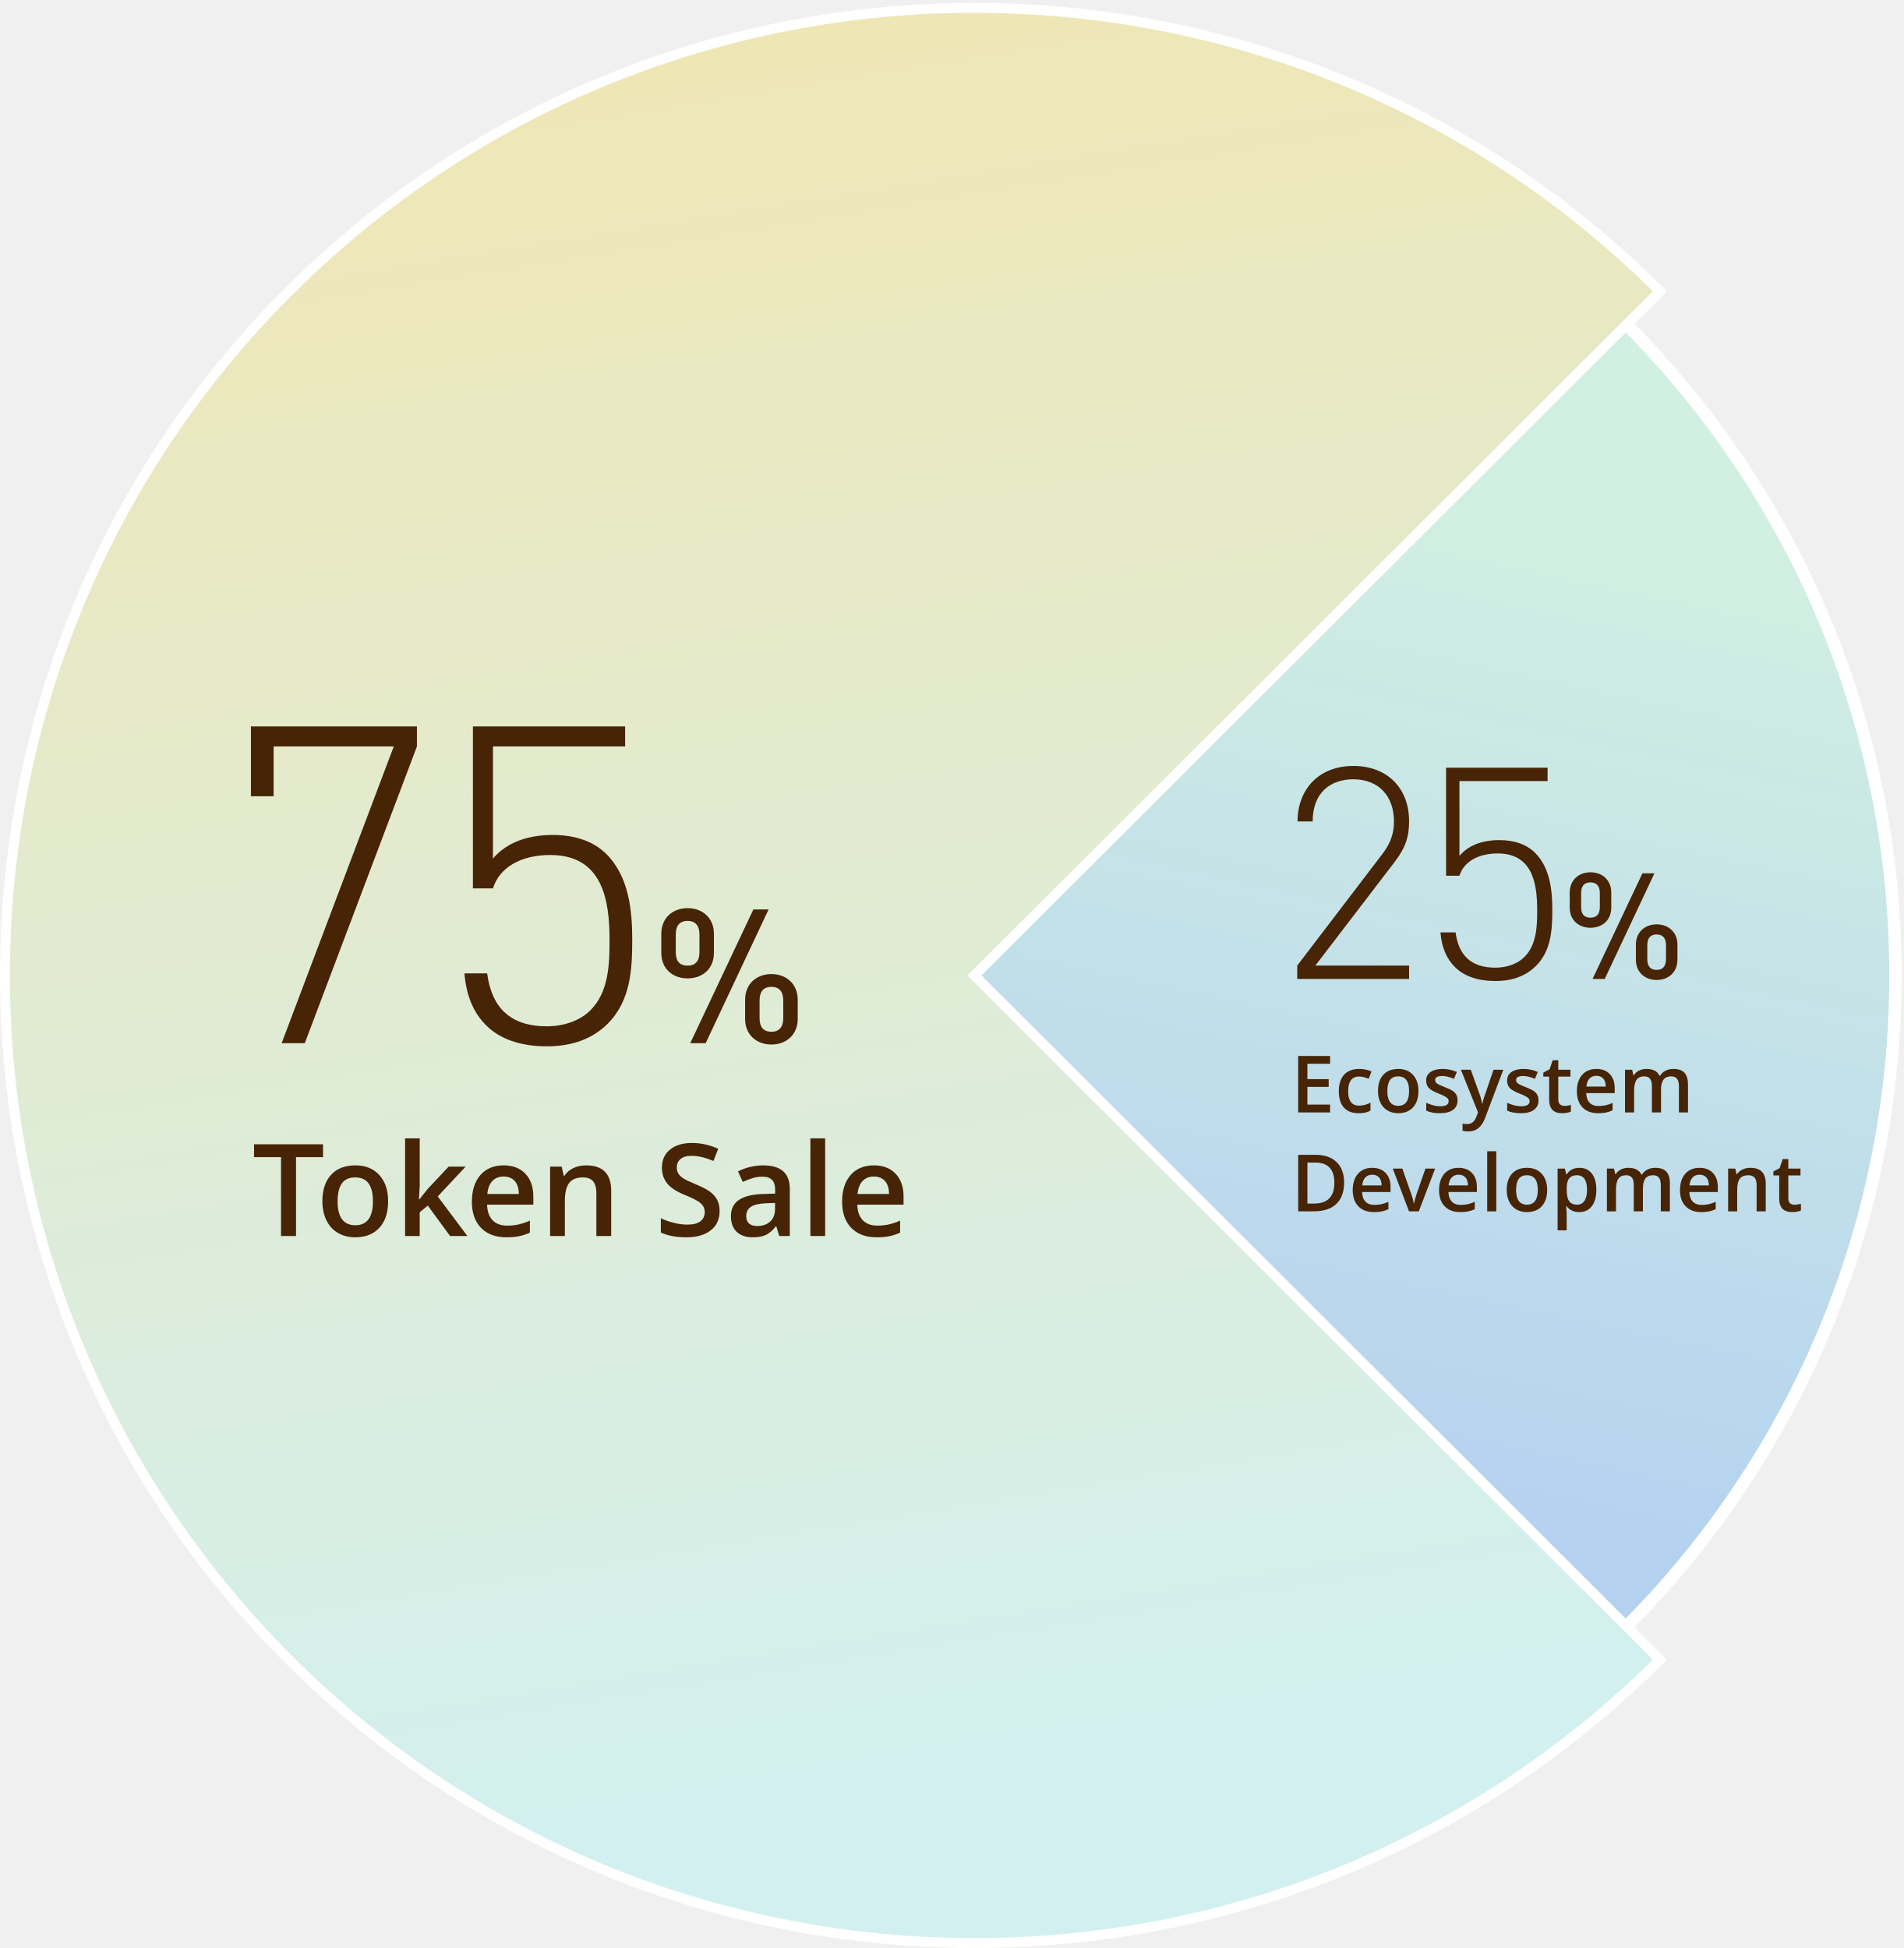
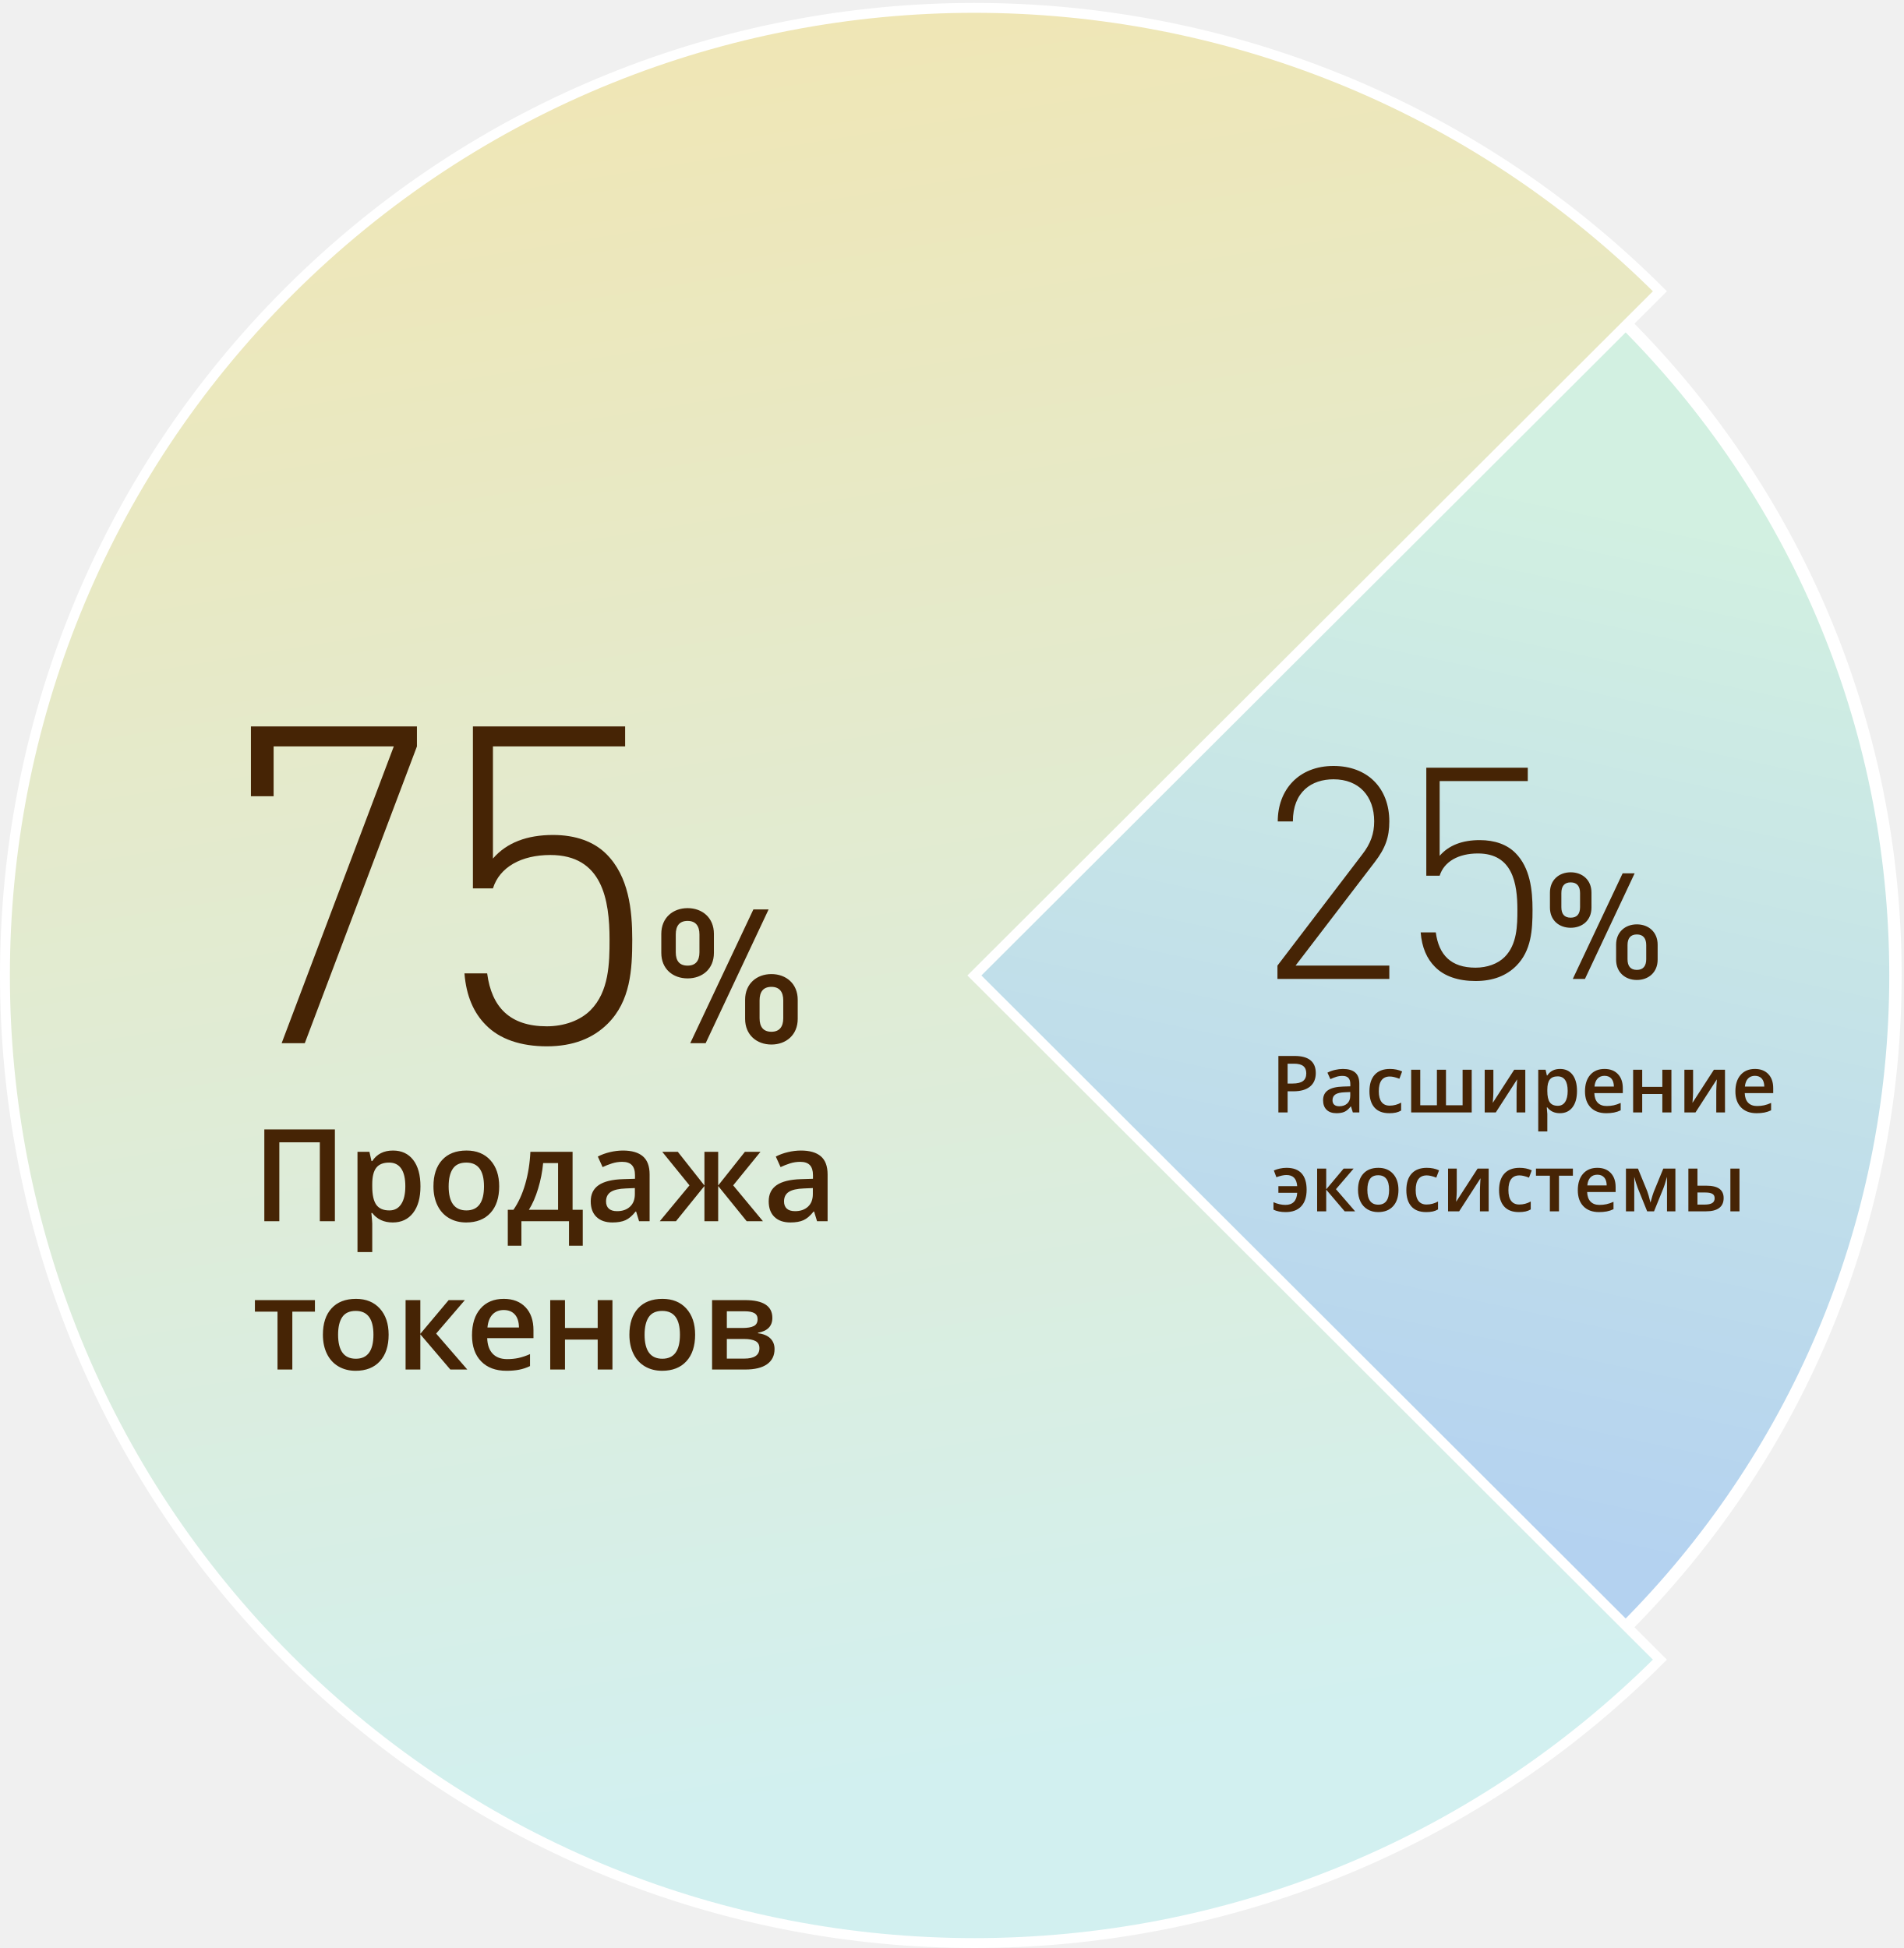
<svg xmlns="http://www.w3.org/2000/svg" width="385" height="394" viewBox="0 0 385 394">
  <defs>
    <linearGradient id="a" x1="86.052%" x2="74.281%" y1="24.321%" y2="79.657%">
      <stop offset="0%" stop-color="#D2F0E1" />
      <stop offset="100%" stop-color="#B4D2F0" />
    </linearGradient>
    <linearGradient id="b" x1="60.467%" x2="48.189%" y1="90.323%" y2="0%">
      <stop offset="0%" stop-color="#D2F0F0" />
      <stop offset="100%" stop-color="#F0E6B4" />
    </linearGradient>
  </defs>
  <g fill="none" fill-rule="evenodd">
    <g stroke="#FFF">
      <path stroke-width="4" d="M382.54 197.298c0 102.633-83.201 185.834-185.835 185.834-102.632 0-185.834-83.2-185.834-185.834S94.073 11.464 196.705 11.464c102.634 0 185.835 83.2 185.835 185.834" />
      <path fill="url(#a)" d="M381.538 196.298c0 102.632-83.2 185.832-185.833 185.832-102.631 0-185.832-83.2-185.832-185.832 0-102.633 83.2-185.832 185.832-185.832 102.633 0 185.833 83.2 185.833 185.832" transform="translate(1 1)" />
      <path fill="url(#b)" stroke-width="2" d="M334.659 57.913c-76.559-76.427-200.683-76.427-277.24 0-76.558 76.427-76.558 200.34 0 276.767 76.557 76.427 200.681 76.427 277.24 0l-138.62-138.383 138.62-138.384z" transform="translate(1 1)" />
    </g>
    <g fill="#462405">
-       <path d="M59.861 250h-3.034v-15.958h-5.459v-2.603H65.32v2.603h-5.459V250zm18.624-7.046c0 2.294-.588 4.084-1.764 5.37-1.177 1.287-2.814 1.93-4.913 1.93-1.312 0-2.472-.296-3.479-.889-1.007-.592-1.781-1.443-2.323-2.552-.542-1.108-.813-2.395-.813-3.859 0-2.277.584-4.054 1.752-5.332 1.168-1.278 2.814-1.917 4.939-1.917 2.031 0 3.64.654 4.824 1.962 1.185 1.307 1.777 3.07 1.777 5.287zm-10.22 0c0 3.242 1.198 4.862 3.593 4.862 2.37 0 3.555-1.62 3.555-4.862 0-3.208-1.193-4.811-3.58-4.811-1.253 0-2.16.414-2.723 1.244-.563.83-.844 2.018-.844 3.567zm16.53-.368l1.688-2.107 4.24-4.52h3.441l-5.65 6.03L94.52 250h-3.504l-4.507-6.157-1.638 1.345V250h-2.958v-19.754h2.958v9.636l-.152 2.704h.076zm17.596 7.668c-2.184 0-3.891-.637-5.123-1.91-1.231-1.275-1.847-3.029-1.847-5.263 0-2.294.571-4.096 1.714-5.408 1.142-1.312 2.712-1.968 4.71-1.968 1.853 0 3.317.563 4.392 1.689 1.075 1.125 1.613 2.674 1.613 4.646v1.612h-9.357c.042 1.363.41 2.41 1.105 3.142.694.733 1.671 1.099 2.932 1.099.83 0 1.602-.079 2.317-.235a12.145 12.145 0 0 0 2.304-.781v2.425a9.16 9.16 0 0 1-2.209.736c-.744.144-1.595.216-2.551.216zm-.546-12.29c-.948 0-1.708.301-2.28.902-.57.601-.911 1.477-1.021 2.628h6.373c-.017-1.16-.296-2.037-.838-2.634s-1.286-.895-2.234-.895zM123.592 250h-2.996v-8.633c0-1.083-.218-1.891-.654-2.425-.436-.533-1.128-.8-2.076-.8-1.26 0-2.183.373-2.767 1.118-.584.745-.876 1.993-.876 3.745V250h-2.984v-14.041h2.336l.42 1.84h.151c.424-.668 1.025-1.184 1.803-1.548.779-.364 1.642-.546 2.59-.546 3.369 0 5.053 1.714 5.053 5.142V250zm21.925-5.04c0 1.65-.597 2.945-1.79 3.885-1.194.94-2.84 1.409-4.939 1.409s-3.817-.326-5.154-.978v-2.869c.846.398 1.745.711 2.698.94.952.228 1.838.342 2.66.342 1.201 0 2.088-.228 2.659-.685.571-.457.857-1.07.857-1.84 0-.695-.263-1.283-.787-1.766-.525-.482-1.608-1.053-3.25-1.713-1.693-.686-2.886-1.469-3.58-2.35-.694-.88-1.041-1.937-1.041-3.173 0-1.549.55-2.767 1.65-3.656 1.1-.889 2.577-1.333 4.43-1.333 1.778 0 3.547.39 5.307 1.168l-.965 2.475c-1.65-.694-3.123-1.04-4.418-1.04-.981 0-1.726.213-2.234.64-.508.428-.762.993-.762 1.695 0 .483.102.895.305 1.238.203.343.538.667 1.003.971.466.305 1.303.707 2.514 1.206 1.362.567 2.361 1.096 2.996 1.587.635.491 1.1 1.046 1.396 1.663.296.618.445 1.346.445 2.184zm12.06 5.04l-.597-1.955h-.101c-.677.855-1.358 1.437-2.044 1.746-.686.308-1.566.463-2.64.463-1.38 0-2.457-.372-3.232-1.117-.774-.745-1.161-1.799-1.161-3.161 0-1.448.537-2.54 1.612-3.276 1.075-.736 2.713-1.138 4.913-1.206l2.425-.076v-.75c0-.896-.21-1.567-.628-2.011-.42-.445-1.069-.667-1.95-.667-.719 0-1.408.106-2.069.318-.66.211-1.294.46-1.904.749l-.965-2.133c.762-.398 1.596-.7 2.501-.908a11.51 11.51 0 0 1 2.565-.31c1.786 0 3.133.388 4.043 1.167.91.779 1.365 2.002 1.365 3.669V250h-2.133zm-4.443-2.031c1.083 0 1.953-.303 2.609-.908.656-.605.984-1.454.984-2.545v-1.22l-1.803.077c-1.405.05-2.427.286-3.066.705-.64.419-.959 1.06-.959 1.923 0 .626.187 1.11.559 1.454.372.342.931.514 1.676.514zM166.857 250h-2.983v-19.754h2.983V250zm10.398.254c-2.184 0-3.891-.637-5.123-1.91-1.231-1.275-1.847-3.029-1.847-5.263 0-2.294.571-4.096 1.714-5.408 1.143-1.312 2.713-1.968 4.71-1.968 1.854 0 3.318.563 4.393 1.689 1.074 1.125 1.612 2.674 1.612 4.646v1.612h-9.357c.043 1.363.41 2.41 1.105 3.142.694.733 1.671 1.099 2.933 1.099.829 0 1.601-.079 2.316-.235a12.145 12.145 0 0 0 2.305-.781v2.425a9.16 9.16 0 0 1-2.21.736c-.744.144-1.595.216-2.551.216zm-.546-12.29c-.948 0-1.708.301-2.279.902s-.912 1.477-1.022 2.628h6.373c-.017-1.16-.296-2.037-.838-2.634-.541-.597-1.286-.895-2.234-.895zM84.31 150.97L61.63 211h-4.68l22.68-60.03h-24.3v10.08h-4.59v-14.13h33.57v4.05zm43.54 39.06c0 6.12-.36 12.42-4.95 17.01-2.97 2.97-7.02 4.59-12.33 4.59-5.22 0-9.54-1.44-12.33-4.32-2.43-2.43-3.96-5.85-4.32-10.44h4.59c.9 6.84 4.59 10.71 12.06 10.71 3.51 0 6.75-1.17 8.82-3.24 3.78-3.78 3.87-9.54 3.87-14.31 0-8.01-1.44-17.1-11.97-17.1-5.85 0-10.26 2.43-11.61 6.75h-4.05v-32.76h30.78v4.05H99.68v22.68c2.79-3.24 6.93-4.77 12.15-4.77 4.59 0 8.28 1.35 10.8 3.87 4.5 4.5 5.22 11.25 5.22 17.28zm33.462 16.03c0 3.268-2.356 5.206-5.32 5.206-2.964 0-5.32-1.938-5.32-5.206v-3.838c0-3.268 2.356-5.206 5.32-5.206 2.964 0 5.32 1.938 5.32 5.206v3.838zm-5.89-22.116L142.692 211h-3.116l12.768-27.056h3.078zm-11.058 8.778c0 3.268-2.356 5.168-5.32 5.168-2.964 0-5.32-1.9-5.32-5.168v-3.838c0-3.268 2.356-5.206 5.32-5.206 2.964 0 5.32 1.938 5.32 5.206v3.838zm14.022 13.224v-3.61c0-1.71-.76-2.736-2.394-2.736-1.634 0-2.394.988-2.394 2.736v3.61c0 1.748.76 2.736 2.394 2.736 1.634 0 2.394-1.026 2.394-2.736zm-16.948-13.338v-3.61c0-1.71-.76-2.736-2.394-2.736-1.634 0-2.394.988-2.394 2.736v3.61c0 1.748.76 2.698 2.394 2.698 1.634 0 2.394-.988 2.394-2.698z" />
+       <path d="M67.72 247h-3.047v-15.958h-8.189V247H53.45v-18.56h14.27V247zm11.692.254c-1.777 0-3.157-.64-4.139-1.917h-.177c.118 1.185.177 1.904.177 2.158v5.751H72.29V232.96h2.412c.068.262.208.889.42 1.879h.151c.931-1.422 2.328-2.133 4.19-2.133 1.752 0 3.117.635 4.094 1.904.978 1.27 1.466 3.051 1.466 5.345 0 2.294-.497 4.084-1.491 5.37-.995 1.287-2.368 1.93-4.12 1.93zm-.724-12.111c-1.184 0-2.05.347-2.596 1.04-.546.695-.819 1.803-.819 3.327v.444c0 1.71.271 2.948.813 3.713.542.766 1.426 1.15 2.653 1.15 1.033 0 1.828-.424 2.387-1.27.559-.846.838-2.053.838-3.618 0-1.575-.277-2.766-.832-3.574-.554-.808-1.369-1.212-2.444-1.212zm22.255 4.811c0 2.294-.588 4.084-1.764 5.37-1.177 1.287-2.814 1.93-4.913 1.93-1.312 0-2.472-.296-3.479-.889-1.007-.592-1.781-1.443-2.323-2.552-.542-1.108-.813-2.395-.813-3.859 0-2.277.584-4.054 1.752-5.332 1.168-1.278 2.814-1.917 4.939-1.917 2.031 0 3.64.654 4.824 1.962 1.185 1.307 1.777 3.07 1.777 5.287zm-10.22 0c0 3.242 1.198 4.862 3.593 4.862 2.37 0 3.555-1.62 3.555-4.862 0-3.208-1.193-4.811-3.58-4.811-1.253 0-2.16.414-2.723 1.244-.563.83-.844 2.018-.844 3.567zm27.118 12.01h-2.78V247h-9.624v4.964h-2.754v-7.275h1.142c.999-1.43 1.792-3.159 2.38-5.186.589-2.027.938-4.208 1.048-6.544h8.531v11.73h2.057v7.275zm-4.99-7.275v-9.445h-3.02a26.008 26.008 0 0 1-1.01 5.154c-.512 1.693-1.136 3.123-1.873 4.291h5.904zM129.23 247l-.597-1.955h-.102c-.677.855-1.358 1.437-2.044 1.746-.685.308-1.565.463-2.64.463-1.38 0-2.457-.372-3.231-1.117-.775-.745-1.162-1.799-1.162-3.161 0-1.448.538-2.54 1.612-3.276 1.075-.736 2.713-1.138 4.914-1.206l2.424-.076v-.75c0-.896-.21-1.567-.628-2.011-.419-.445-1.069-.667-1.949-.667-.72 0-1.409.106-2.07.318-.66.211-1.294.46-1.903.749l-.965-2.133c.761-.398 1.595-.7 2.5-.908a11.51 11.51 0 0 1 2.565-.31c1.786 0 3.134.388 4.044 1.167.91.779 1.364 2.002 1.364 3.669V247h-2.132zm-4.444-2.031c1.083 0 1.953-.303 2.609-.908.656-.605.984-1.454.984-2.545v-1.22l-1.803.077c-1.405.05-2.427.286-3.066.705-.639.419-.958 1.06-.958 1.923 0 .626.186 1.11.558 1.454.373.342.931.514 1.676.514zm17.66-5.193v-6.817h2.78v6.817l5.408-6.817h3.148l-5.522 6.792 6.017 7.249h-3.288l-5.763-7.122V247h-2.78v-7.122L136.692 247h-3.275l6.005-7.249-5.51-6.792h3.149l5.382 6.817zM165.22 247l-.597-1.955h-.102c-.677.855-1.358 1.437-2.043 1.746-.686.308-1.566.463-2.641.463-1.38 0-2.457-.372-3.231-1.117s-1.162-1.799-1.162-3.161c0-1.448.538-2.54 1.613-3.276 1.075-.736 2.712-1.138 4.913-1.206l2.425-.076v-.75c0-.896-.21-1.567-.629-2.011-.419-.445-1.068-.667-1.949-.667-.719 0-1.409.106-2.069.318-.66.211-1.295.46-1.904.749l-.965-2.133c.762-.398 1.595-.7 2.5-.908a11.51 11.51 0 0 1 2.565-.31c1.786 0 3.134.388 4.044 1.167.91.779 1.365 2.002 1.365 3.669V247h-2.133zm-4.444-2.031c1.084 0 1.953-.303 2.61-.908.655-.605.983-1.454.983-2.545v-1.22l-1.803.077c-1.405.05-2.427.286-3.066.705-.639.419-.958 1.06-.958 1.923 0 .626.186 1.11.559 1.454.372.342.93.514 1.675.514zm-97.093 17.99v2.336h-4.57V277h-2.997v-11.705h-4.57v-2.336h12.137zm14.904 6.995c0 2.294-.588 4.084-1.765 5.37-1.176 1.287-2.814 1.93-4.913 1.93-1.312 0-2.471-.296-3.478-.889-1.008-.592-1.782-1.443-2.324-2.552-.541-1.108-.812-2.395-.812-3.859 0-2.277.584-4.054 1.752-5.332 1.168-1.278 2.814-1.917 4.938-1.917 2.032 0 3.64.654 4.825 1.962 1.184 1.307 1.777 3.07 1.777 5.287zm-10.22 0c0 3.242 1.198 4.862 3.593 4.862 2.37 0 3.555-1.62 3.555-4.862 0-3.208-1.194-4.811-3.58-4.811-1.253 0-2.16.414-2.724 1.244-.562.83-.844 2.018-.844 3.567zm22.357-6.995h3.275l-5.802 6.767L94.494 277h-3.428l-6.068-7.122V277h-2.983v-14.041h2.983v6.817l5.726-6.817zm11.692 14.295c-2.184 0-3.891-.637-5.123-1.91-1.231-1.275-1.847-3.029-1.847-5.263 0-2.294.572-4.096 1.714-5.408 1.143-1.312 2.713-1.968 4.71-1.968 1.854 0 3.318.563 4.393 1.689 1.075 1.125 1.612 2.674 1.612 4.646v1.612h-9.356c.042 1.363.41 2.41 1.104 3.142.694.733 1.672 1.099 2.933 1.099.83 0 1.601-.079 2.317-.235a12.145 12.145 0 0 0 2.304-.781v2.425a9.16 9.16 0 0 1-2.21.736c-.744.144-1.595.216-2.551.216zm-.546-12.29c-.948 0-1.707.301-2.279.902-.571.601-.912 1.477-1.022 2.628h6.373c-.017-1.16-.296-2.037-.838-2.634-.541-.597-1.286-.895-2.234-.895zm12.378-2.005v5.637h6.614v-5.637h2.984V277h-2.984v-6.056h-6.614V277h-2.983v-14.041h2.983zm26.317 6.995c0 2.294-.588 4.084-1.764 5.37-1.177 1.287-2.814 1.93-4.913 1.93-1.312 0-2.472-.296-3.479-.889-1.007-.592-1.781-1.443-2.323-2.552-.542-1.108-.813-2.395-.813-3.859 0-2.277.584-4.054 1.752-5.332 1.168-1.278 2.815-1.917 4.939-1.917 2.031 0 3.64.654 4.824 1.962 1.185 1.307 1.777 3.07 1.777 5.287zm-10.22 0c0 3.242 1.198 4.862 3.593 4.862 2.37 0 3.555-1.62 3.555-4.862 0-3.208-1.193-4.811-3.58-4.811-1.253 0-2.16.414-2.723 1.244-.563.83-.844 2.018-.844 3.567zm25.836-3.402c0 1.659-.97 2.662-2.908 3.009v.101c1.084.127 1.913.47 2.489 1.028.575.559.863 1.283.863 2.171 0 1.33-.506 2.351-1.517 3.066-1.011.715-2.482 1.073-4.412 1.073h-6.703v-14.041h6.678c3.673 0 5.51 1.198 5.51 3.593zm-2.616 6.132c0-.677-.262-1.158-.787-1.441-.524-.284-1.312-.426-2.361-.426h-3.44v3.974h3.516c2.048 0 3.072-.702 3.072-2.107zm-.368-5.878c0-.559-.218-.963-.654-1.213-.435-.25-1.085-.374-1.948-.374h-3.618v3.377h3.173c1 0 1.757-.13 2.273-.388.516-.258.774-.725.774-1.402zM84.31 150.97L61.63 211h-4.68l22.68-60.03h-24.3v10.08h-4.59v-14.13h33.57v4.05zm43.54 39.06c0 6.12-.36 12.42-4.95 17.01-2.97 2.97-7.02 4.59-12.33 4.59-5.22 0-9.54-1.44-12.33-4.32-2.43-2.43-3.96-5.85-4.32-10.44h4.59c.9 6.84 4.59 10.71 12.06 10.71 3.51 0 6.75-1.17 8.82-3.24 3.78-3.78 3.87-9.54 3.87-14.31 0-8.01-1.44-17.1-11.97-17.1-5.85 0-10.26 2.43-11.61 6.75h-4.05v-32.76h30.78v4.05H99.68v22.68c2.79-3.24 6.93-4.77 12.15-4.77 4.59 0 8.28 1.35 10.8 3.87 4.5 4.5 5.22 11.25 5.22 17.28zm33.462 16.03c0 3.268-2.356 5.206-5.32 5.206-2.964 0-5.32-1.938-5.32-5.206v-3.838c0-3.268 2.356-5.206 5.32-5.206 2.964 0 5.32 1.938 5.32 5.206v3.838zm-5.89-22.116L142.692 211h-3.116l12.768-27.056h3.078zm-11.058 8.778c0 3.268-2.356 5.168-5.32 5.168-2.964 0-5.32-1.9-5.32-5.168v-3.838c0-3.268 2.356-5.206 5.32-5.206 2.964 0 5.32 1.938 5.32 5.206v3.838zm14.022 13.224v-3.61c0-1.71-.76-2.736-2.394-2.736-1.634 0-2.394.988-2.394 2.736v3.61c0 1.748.76 2.736 2.394 2.736 1.634 0 2.394-1.026 2.394-2.736zm-16.948-13.338v-3.61c0-1.71-.76-2.736-2.394-2.736-1.634 0-2.394.988-2.394 2.736v3.61c0 1.748.76 2.698 2.394 2.698 1.634 0 2.394-.988 2.394-2.698z" />
    </g>
    <g fill="#462405">
-       <path d="M268.969 225h-6.461v-11.422h6.46v1.578h-4.593v3.11h4.305v1.562h-4.305v3.586h4.594V225zm5.758.156c-1.308 0-2.301-.381-2.98-1.144-.68-.763-1.02-1.858-1.02-3.285 0-1.454.355-2.57 1.066-3.352.71-.781 1.738-1.172 3.082-1.172.911 0 1.732.17 2.46.508l-.554 1.476c-.776-.302-1.416-.453-1.922-.453-1.494 0-2.242.993-2.242 2.977 0 .969.186 1.697.559 2.184.372.487.918.73 1.637.73.817 0 1.59-.203 2.32-.61v1.602c-.328.193-.679.33-1.051.414a6.305 6.305 0 0 1-1.355.125zm12.101-4.492c0 1.412-.362 2.513-1.086 3.305-.724.791-1.732 1.187-3.023 1.187-.808 0-1.521-.182-2.14-.547a3.61 3.61 0 0 1-1.43-1.57c-.334-.682-.5-1.474-.5-2.375 0-1.401.359-2.495 1.078-3.281.718-.787 1.731-1.18 3.039-1.18 1.25 0 2.24.402 2.968 1.207.73.805 1.094 1.89 1.094 3.254zm-6.289 0c0 1.995.737 2.992 2.211 2.992 1.458 0 2.188-.997 2.188-2.992 0-1.974-.735-2.96-2.204-2.96-.77 0-1.33.254-1.675.765-.347.51-.52 1.242-.52 2.195zm14.203 1.875c0 .844-.307 1.49-.922 1.941-.614.451-1.494.676-2.64.676-1.151 0-2.076-.174-2.774-.523v-1.586c1.016.469 1.961.703 2.836.703 1.13 0 1.695-.341 1.695-1.023a.81.81 0 0 0-.187-.547c-.125-.146-.33-.297-.617-.453a10.621 10.621 0 0 0-1.195-.532c-.995-.385-1.668-.77-2.02-1.156-.352-.385-.527-.885-.527-1.5 0-.74.298-1.314.894-1.723.597-.408 1.408-.613 2.434-.613 1.015 0 1.976.206 2.883.617l-.594 1.383c-.932-.385-1.716-.578-2.352-.578-.969 0-1.453.276-1.453.828 0 .271.126.5.379.688.253.187.803.445 1.652.773.714.276 1.232.529 1.555.758.323.229.563.493.719.793.156.3.234.657.234 1.074zm.672-6.18h2l1.758 4.899c.266.698.443 1.354.531 1.969h.063c.047-.287.132-.635.257-1.043.125-.41.787-2.35 1.985-5.825h1.984l-3.695 9.79c-.672 1.796-1.792 2.695-3.36 2.695-.406 0-.802-.045-1.187-.133v-1.453c.276.062.591.094.945.094.886 0 1.508-.513 1.868-1.54l.32-.812-3.469-8.64zm15.695 6.18c0 .844-.307 1.49-.921 1.941-.615.451-1.495.676-2.641.676-1.151 0-2.076-.174-2.774-.523v-1.586c1.016.469 1.961.703 2.836.703 1.13 0 1.696-.341 1.696-1.023a.81.81 0 0 0-.188-.547c-.125-.146-.33-.297-.617-.453a10.621 10.621 0 0 0-1.195-.532c-.995-.385-1.668-.77-2.02-1.156-.351-.385-.527-.885-.527-1.5 0-.74.298-1.314.894-1.723.597-.408 1.408-.613 2.434-.613 1.016 0 1.976.206 2.883.617l-.594 1.383c-.932-.385-1.716-.578-2.352-.578-.968 0-1.453.276-1.453.828 0 .271.127.5.38.688.252.187.803.445 1.652.773.713.276 1.231.529 1.554.758.323.229.563.493.719.793.156.3.234.657.234 1.074zm5.204 1.133c.447 0 .895-.07 1.343-.211v1.383a3.706 3.706 0 0 1-.785.222c-.32.06-.652.09-.996.09-1.74 0-2.61-.916-2.61-2.75v-4.656h-1.18v-.813l1.267-.671.625-1.828h1.132v1.921h2.461v1.391h-2.46v4.625c0 .443.11.77.331.98.222.211.512.317.872.317zm6.843 1.484c-1.344 0-2.394-.392-3.152-1.176-.758-.783-1.137-1.863-1.137-3.238 0-1.411.352-2.52 1.055-3.328.703-.807 1.67-1.21 2.898-1.21 1.14 0 2.042.345 2.703 1.038.662.693.993 1.646.993 2.86v.992h-5.758c.026.838.252 1.483.68 1.933.427.45 1.028.676 1.804.676.51 0 .986-.048 1.426-.144.44-.097.913-.257 1.418-.48v1.491a5.637 5.637 0 0 1-1.36.453 8.336 8.336 0 0 1-1.57.133zm-.336-7.562c-.583 0-1.05.185-1.402.554-.352.37-.561.91-.629 1.618h3.922c-.01-.714-.182-1.254-.516-1.621-.333-.368-.791-.551-1.375-.551zM335.883 225h-1.844v-5.328c0-.662-.125-1.155-.375-1.48-.25-.326-.64-.489-1.172-.489-.708 0-1.228.23-1.558.692-.331.46-.497 1.227-.497 2.3V225h-1.835v-8.64h1.437l.258 1.132h.094c.24-.411.587-.729 1.043-.953a3.363 3.363 0 0 1 1.503-.336c1.329 0 2.209.453 2.641 1.36h.125c.255-.428.615-.76 1.078-1 .464-.24.995-.36 1.594-.36 1.031 0 1.783.26 2.254.781.471.521.707 1.315.707 2.383V225H339.5v-5.328c0-.662-.126-1.155-.379-1.48-.253-.326-.644-.489-1.176-.489-.713 0-1.235.223-1.566.668-.33.445-.496 1.129-.496 2.05V225zm-64.086 14.18c0 1.885-.524 3.327-1.57 4.324-1.047.997-2.555 1.496-4.524 1.496h-3.195v-11.422h3.531c1.818 0 3.232.49 4.242 1.469 1.01.979 1.516 2.357 1.516 4.133zm-1.969.062c0-2.734-1.279-4.101-3.836-4.101h-1.617v8.289h1.328c2.75 0 4.125-1.396 4.125-4.188zm8 5.914c-1.344 0-2.394-.392-3.152-1.176-.758-.783-1.137-1.863-1.137-3.238 0-1.411.352-2.52 1.055-3.328.703-.807 1.669-1.21 2.898-1.21 1.14 0 2.042.345 2.703 1.038.662.693.993 1.646.993 2.86v.992h-5.758c.026.838.252 1.483.68 1.933.426.45 1.028.676 1.804.676.51 0 .986-.048 1.426-.144.44-.097.913-.257 1.418-.48v1.491a5.637 5.637 0 0 1-1.36.453 8.336 8.336 0 0 1-1.57.133zm-.336-7.562c-.583 0-1.05.185-1.402.554-.352.37-.561.91-.63 1.618h3.923c-.01-.714-.182-1.254-.516-1.621-.333-.368-.791-.551-1.375-.551zm7.43 7.406l-3.281-8.64h1.937l1.758 5.023c.302.844.484 1.526.547 2.047h.062c.047-.375.23-1.058.547-2.047l1.758-5.024h1.953L286.906 245h-1.984zm10.367.156c-1.344 0-2.394-.392-3.152-1.176-.758-.783-1.137-1.863-1.137-3.238 0-1.411.352-2.52 1.055-3.328.703-.807 1.669-1.21 2.898-1.21 1.14 0 2.042.345 2.703 1.038.662.693.992 1.646.992 2.86v.992h-5.757c.026.838.252 1.483.68 1.933.426.45 1.028.676 1.804.676.51 0 .986-.048 1.426-.144.44-.097.913-.257 1.418-.48v1.491a5.637 5.637 0 0 1-1.36.453 8.336 8.336 0 0 1-1.57.133zm-.336-7.562c-.583 0-1.05.185-1.402.554-.352.37-.561.91-.63 1.618h3.923c-.01-.714-.183-1.254-.516-1.621-.333-.368-.792-.551-1.375-.551zM302.57 245h-1.836v-12.156h1.836V245zm10.29-4.336c0 1.412-.363 2.513-1.087 3.305-.724.791-1.731 1.187-3.023 1.187-.807 0-1.52-.182-2.14-.547a3.61 3.61 0 0 1-1.43-1.57c-.334-.682-.5-1.474-.5-2.375 0-1.401.36-2.495 1.078-3.281.719-.787 1.732-1.18 3.039-1.18 1.25 0 2.24.402 2.969 1.207.729.805 1.093 1.89 1.093 3.254zm-6.29 0c0 1.995.737 2.992 2.211 2.992 1.459 0 2.188-.997 2.188-2.992 0-1.974-.735-2.96-2.203-2.96-.771 0-1.33.254-1.676.765-.347.51-.52 1.242-.52 2.195zm12.782 4.492c-1.094 0-1.943-.393-2.547-1.18h-.11c.073.73.11 1.172.11 1.329v3.539h-1.836v-12.485h1.484c.042.162.128.547.258 1.157h.094c.573-.875 1.432-1.313 2.578-1.313 1.078 0 1.918.39 2.52 1.172.6.781.902 1.878.902 3.29 0 1.41-.306 2.512-.918 3.304-.612.791-1.457 1.187-2.535 1.187zm-.446-7.453c-.729 0-1.261.214-1.597.64-.336.428-.504 1.11-.504 2.048v.273c0 1.052.166 1.814.5 2.285.333.472.877.707 1.632.707.636 0 1.125-.26 1.47-.781.343-.52.515-1.263.515-2.227 0-.968-.17-1.701-.512-2.199-.341-.497-.842-.746-1.504-.746zM332.22 245h-1.844v-5.328c0-.662-.125-1.155-.375-1.48-.25-.326-.64-.489-1.172-.489-.708 0-1.228.23-1.558.692-.331.46-.497 1.227-.497 2.3V245h-1.836v-8.64h1.438l.258 1.132h.094c.24-.411.587-.729 1.043-.953a3.363 3.363 0 0 1 1.503-.336c1.329 0 2.209.453 2.641 1.36h.125c.255-.428.615-.76 1.078-1 .464-.24.995-.36 1.594-.36 1.031 0 1.782.26 2.254.781.471.521.707 1.315.707 2.383V245h-1.836v-5.328c0-.662-.126-1.155-.379-1.48-.253-.326-.644-.489-1.176-.489-.713 0-1.235.223-1.566.668-.33.445-.496 1.129-.496 2.05V245zm11.789.156c-1.344 0-2.395-.392-3.153-1.176-.757-.783-1.136-1.863-1.136-3.238 0-1.411.351-2.52 1.054-3.328.704-.807 1.67-1.21 2.899-1.21 1.14 0 2.042.345 2.703 1.038.661.693.992 1.646.992 2.86v.992h-5.758c.026.838.253 1.483.68 1.933.427.45 1.029.676 1.805.676.51 0 .985-.048 1.426-.144.44-.097.912-.257 1.418-.48v1.491a5.637 5.637 0 0 1-1.36.453 8.336 8.336 0 0 1-1.57.133zm-.336-7.562c-.583 0-1.05.185-1.402.554-.352.37-.562.91-.63 1.618h3.923c-.01-.714-.183-1.254-.516-1.621-.333-.368-.792-.551-1.375-.551zM357.055 245h-1.844v-5.313c0-.666-.134-1.164-.402-1.492-.269-.328-.694-.492-1.278-.492-.776 0-1.343.23-1.703.688-.36.458-.539 1.226-.539 2.304V245h-1.836v-8.64h1.438l.257 1.132h.094c.26-.411.63-.729 1.11-.953a3.718 3.718 0 0 1 1.593-.336c2.073 0 3.11 1.055 3.11 3.164V245zm5.773-1.328c.448 0 .896-.07 1.344-.211v1.383a3.706 3.706 0 0 1-.785.222c-.32.06-.653.09-.996.09-1.74 0-2.61-.916-2.61-2.75v-4.656h-1.18v-.813l1.266-.671.625-1.828h1.133v1.921h2.46v1.391h-2.46v4.625c0 .443.11.77.332.98.221.211.512.317.871.317zM284.94 198h-22.62v-2.7l17.16-22.5c1.68-2.16 2.4-4.2 2.4-6.66 0-5.1-3.06-8.52-8.22-8.52-4.44 0-8.22 2.52-8.22 8.52h-3.06c0-6.36 4.2-11.22 11.28-11.22 6.84 0 11.28 4.44 11.28 11.22 0 3.18-.78 5.4-2.94 8.22l-16.02 20.94h18.96v2.7zm28.96-13.98c0 4.08-.24 8.28-3.3 11.34-1.98 1.98-4.68 3.06-8.22 3.06-3.48 0-6.36-.96-8.22-2.88-1.62-1.62-2.64-3.9-2.88-6.96h3.06c.6 4.56 3.06 7.14 8.04 7.14 2.34 0 4.5-.78 5.88-2.16 2.52-2.52 2.58-6.36 2.58-9.54 0-5.34-.96-11.4-7.98-11.4-3.9 0-6.84 1.62-7.74 4.5h-2.7v-21.84h20.52v2.7h-17.82v15.12c1.86-2.16 4.62-3.18 8.1-3.18 3.06 0 5.52.9 7.2 2.58 3 3 3.48 7.5 3.48 11.52zm25.3 10.08c0 2.58-1.86 4.11-4.2 4.11s-4.2-1.53-4.2-4.11v-3.03c0-2.58 1.86-4.11 4.2-4.11s4.2 1.53 4.2 4.11v3.03zm-4.65-17.46L324.5 198h-2.46l10.08-21.36h2.43zm-8.73 6.93c0 2.58-1.86 4.08-4.2 4.08s-4.2-1.5-4.2-4.08v-3.03c0-2.58 1.86-4.11 4.2-4.11s4.2 1.53 4.2 4.11v3.03zm11.07 10.44v-2.85c0-1.35-.6-2.16-1.89-2.16s-1.89.78-1.89 2.16v2.85c0 1.38.6 2.16 1.89 2.16s1.89-.81 1.89-2.16zm-13.38-10.53v-2.85c0-1.35-.6-2.16-1.89-2.16s-1.89.78-1.89 2.16v2.85c0 1.38.6 2.13 1.89 2.13s1.89-.78 1.89-2.13z" />
+       <path d="M266.07 217.031c0 1.193-.39 2.107-1.172 2.742-.78.636-1.893.954-3.336.954h-1.187V225h-1.867v-11.422h3.289c1.427 0 2.496.292 3.207.875.71.583 1.066 1.443 1.066 2.578zm-5.695 2.125h.992c.959 0 1.662-.166 2.11-.5.447-.333.671-.854.671-1.562 0-.657-.2-1.146-.601-1.469-.401-.323-1.026-.484-1.875-.484h-1.297v4.015zM273.563 225l-.368-1.203h-.062c-.417.526-.836.884-1.258 1.074-.422.19-.964.285-1.625.285-.849 0-1.512-.229-1.988-.687-.477-.459-.715-1.107-.715-1.946 0-.89.33-1.562.992-2.015.662-.453 1.67-.7 3.024-.742l1.492-.047v-.461c0-.552-.13-.965-.387-1.238-.258-.274-.658-.41-1.2-.41-.442 0-.866.064-1.273.195a9.61 9.61 0 0 0-1.172.46l-.593-1.312a6.39 6.39 0 0 1 1.539-.558 7.083 7.083 0 0 1 1.578-.192c1.099 0 1.928.24 2.488.719s.84 1.232.84 2.258V225h-1.313zm-2.735-1.25c.667 0 1.202-.186 1.606-.559.403-.372.605-.894.605-1.566v-.75l-1.11.047c-.864.031-1.493.176-1.886.433-.393.258-.59.653-.59 1.184 0 .385.115.684.344.895.229.21.573.316 1.031.316zm10.094 1.406c-1.307 0-2.3-.381-2.98-1.144-.68-.763-1.02-1.858-1.02-3.285 0-1.454.355-2.57 1.066-3.352.711-.781 1.739-1.172 3.082-1.172.912 0 1.732.17 2.461.508l-.554 1.476c-.776-.302-1.417-.453-1.922-.453-1.495 0-2.243.993-2.243 2.977 0 .969.187 1.697.56 2.184.371.487.917.73 1.636.73.818 0 1.591-.203 2.32-.61v1.602c-.328.193-.678.33-1.05.414a6.305 6.305 0 0 1-1.356.125zm16.68-.156h-12.243v-8.64h1.836v7.187h3.368v-7.188h1.835v7.188h3.36v-7.188h1.844V225zm4.382-8.64v4.43c0 .515-.041 1.272-.125 2.273l4.336-6.704h2.243V225h-1.766v-4.352c0-.24.014-.627.043-1.164.028-.536.053-.927.074-1.172L302.47 225h-2.242v-8.64h1.757zm13.454 8.796c-1.094 0-1.943-.393-2.547-1.18h-.11c.073.73.11 1.172.11 1.329v3.539h-1.836v-12.485h1.484c.042.162.128.547.258 1.157h.094c.573-.875 1.432-1.313 2.578-1.313 1.078 0 1.918.39 2.52 1.172.6.781.902 1.878.902 3.29 0 1.41-.306 2.512-.918 3.304-.612.791-1.457 1.187-2.535 1.187zm-.446-7.453c-.729 0-1.262.214-1.597.64-.336.428-.504 1.11-.504 2.048v.273c0 1.052.166 1.814.5 2.285.333.472.877.707 1.632.707.636 0 1.125-.26 1.47-.781.343-.52.515-1.263.515-2.227 0-.968-.17-1.701-.512-2.199-.341-.497-.842-.746-1.504-.746zm9.805 7.453c-1.344 0-2.395-.392-3.152-1.176-.758-.783-1.137-1.863-1.137-3.238 0-1.411.351-2.52 1.055-3.328.703-.807 1.669-1.21 2.898-1.21 1.14 0 2.042.345 2.703 1.038.662.693.992 1.646.992 2.86v.992h-5.758c.026.838.253 1.483.68 1.933.427.45 1.029.676 1.805.676.51 0 .985-.048 1.426-.144.44-.097.912-.257 1.418-.48v1.491a5.637 5.637 0 0 1-1.36.453 8.336 8.336 0 0 1-1.57.133zm-.336-7.562c-.583 0-1.05.185-1.402.554-.352.37-.562.91-.63 1.618h3.923c-.01-.714-.183-1.254-.516-1.621-.333-.368-.792-.551-1.375-.551zm7.617-1.235v3.47h4.07v-3.47h1.836V225h-1.836v-3.727h-4.07V225h-1.836v-8.64h1.836zm10.29 0v4.43c0 .516-.042 1.273-.126 2.274l4.336-6.704h2.242V225h-1.765v-4.352c0-.24.014-.627.043-1.164.028-.536.053-.927.074-1.172l-4.32 6.688h-2.243v-8.64h1.758zm12.843 8.797c-1.344 0-2.395-.392-3.152-1.176-.758-.783-1.137-1.863-1.137-3.238 0-1.411.351-2.52 1.055-3.328.703-.807 1.669-1.21 2.898-1.21 1.14 0 2.042.345 2.703 1.038.662.693.992 1.646.992 2.86v.992h-5.757c.026.838.252 1.483.68 1.933.426.45 1.028.676 1.804.676.51 0 .986-.048 1.426-.144.44-.097.912-.257 1.418-.48v1.491a5.637 5.637 0 0 1-1.36.453 8.336 8.336 0 0 1-1.57.133zm-.336-7.562c-.583 0-1.05.185-1.402.554-.352.37-.562.91-.63 1.618h3.923c-.01-.714-.183-1.254-.516-1.621-.333-.368-.792-.551-1.375-.551zm-94.914 27.562c-.964 0-1.779-.164-2.445-.492v-1.508c.828.365 1.632.547 2.414.547 1.49 0 2.284-.815 2.382-2.445h-3.804v-1.344h3.805c-.063-.776-.274-1.346-.633-1.71-.36-.365-.88-.548-1.563-.548-.51 0-1.182.149-2.015.446l-.508-1.36a5.814 5.814 0 0 1 1.207-.39 6.338 6.338 0 0 1 1.347-.149c1.36 0 2.378.375 3.055 1.125s1.016 1.852 1.016 3.305-.364 2.57-1.09 3.351c-.727.782-1.783 1.172-3.168 1.172zm11.742-8.797h2.016l-3.57 4.164 3.874 4.477h-2.109l-3.734-4.383V245h-1.836v-8.64h1.836v4.195l3.523-4.196zm11.086 4.305c0 1.412-.362 2.513-1.086 3.305-.724.791-1.732 1.187-3.023 1.187-.808 0-1.521-.182-2.14-.547a3.61 3.61 0 0 1-1.43-1.57c-.334-.682-.5-1.474-.5-2.375 0-1.401.359-2.495 1.077-3.281.72-.787 1.732-1.18 3.04-1.18 1.25 0 2.24.402 2.968 1.207.73.805 1.094 1.89 1.094 3.254zm-6.289 0c0 1.995.737 2.992 2.21 2.992 1.46 0 2.188-.997 2.188-2.992 0-1.974-.734-2.96-2.203-2.96-.77 0-1.33.254-1.675.765-.347.51-.52 1.242-.52 2.195zm11.883 4.492c-1.307 0-2.301-.381-2.98-1.144-.68-.763-1.02-1.858-1.02-3.285 0-1.454.355-2.57 1.066-3.352.711-.781 1.738-1.172 3.082-1.172.912 0 1.732.17 2.461.508l-.555 1.476c-.776-.302-1.416-.453-1.921-.453-1.495 0-2.243.993-2.243 2.977 0 .969.187 1.697.559 2.184.372.487.918.73 1.637.73.817 0 1.59-.203 2.32-.61v1.602c-.328.193-.678.33-1.05.414a6.305 6.305 0 0 1-1.356.125zm6.195-8.797v4.43c0 .516-.042 1.273-.125 2.274l4.336-6.704h2.242V245h-1.765v-4.352c0-.24.014-.627.043-1.164.028-.536.053-.927.074-1.172l-4.32 6.688h-2.243v-8.64h1.758zm12.555 8.797c-1.307 0-2.301-.381-2.98-1.144-.68-.763-1.02-1.858-1.02-3.285 0-1.454.355-2.57 1.066-3.352.711-.781 1.738-1.172 3.082-1.172.912 0 1.732.17 2.461.508l-.555 1.476c-.776-.302-1.416-.453-1.921-.453-1.495 0-2.243.993-2.243 2.977 0 .969.187 1.697.559 2.184.372.487.918.73 1.637.73.817 0 1.59-.203 2.32-.61v1.602c-.328.193-.678.33-1.05.414a6.305 6.305 0 0 1-1.356.125zm10.93-8.797v1.438h-2.813V245h-1.844v-7.203h-2.812v-1.438h7.469zm5.28 8.797c-1.343 0-2.394-.392-3.152-1.176-.757-.783-1.136-1.863-1.136-3.238 0-1.411.351-2.52 1.054-3.328.704-.807 1.67-1.21 2.899-1.21 1.14 0 2.041.345 2.703 1.038.661.693.992 1.646.992 2.86v.992h-5.758c.026.838.253 1.483.68 1.933.427.45 1.029.676 1.805.676.51 0 .985-.048 1.425-.144.44-.097.913-.257 1.418-.48v1.491a5.637 5.637 0 0 1-1.359.453 8.336 8.336 0 0 1-1.57.133zm-.335-7.562c-.584 0-1.051.185-1.403.554-.351.37-.56.91-.628 1.618h3.921c-.01-.714-.182-1.254-.515-1.621-.334-.368-.792-.551-1.375-.551zm10.742 5.648l.102-.375c.213-.776.398-1.372.554-1.789l1.938-4.719h2.445V245h-1.695v-6.977l-.14.47c-.235.838-.433 1.455-.595 1.85L334.47 245h-1.39l-1.892-4.688a21 21 0 0 1-.718-2.289V245h-1.68v-8.64h2.43l1.875 4.577c.166.422.385 1.19.656 2.305zm9.5-3.43H345c1.208 0 2.102.209 2.68.625.578.417.867 1.042.867 1.875 0 .891-.3 1.562-.902 2.012-.602.45-1.484.676-2.645.676h-3.586v-8.64h1.836v3.452zm3.477 2.547c0-.432-.16-.734-.48-.906-.321-.172-.78-.258-1.38-.258h-1.617v2.446h1.383c.74 0 1.273-.105 1.601-.313.329-.208.493-.531.493-.969zM351.75 245h-1.844v-8.64h1.844V245zM280.94 198h-22.62v-2.7l17.16-22.5c1.68-2.16 2.4-4.2 2.4-6.66 0-5.1-3.06-8.52-8.22-8.52-4.44 0-8.22 2.52-8.22 8.52h-3.06c0-6.36 4.2-11.22 11.28-11.22 6.84 0 11.28 4.44 11.28 11.22 0 3.18-.78 5.4-2.94 8.22l-16.02 20.94h18.96v2.7zm28.96-13.98c0 4.08-.24 8.28-3.3 11.34-1.98 1.98-4.68 3.06-8.22 3.06-3.48 0-6.36-.96-8.22-2.88-1.62-1.62-2.64-3.9-2.88-6.96h3.06c.6 4.56 3.06 7.14 8.04 7.14 2.34 0 4.5-.78 5.88-2.16 2.52-2.52 2.58-6.36 2.58-9.54 0-5.34-.96-11.4-7.98-11.4-3.9 0-6.84 1.62-7.74 4.5h-2.7v-21.84h20.52v2.7h-17.82v15.12c1.86-2.16 4.62-3.18 8.1-3.18 3.06 0 5.52.9 7.2 2.58 3 3 3.48 7.5 3.48 11.52zm25.3 10.08c0 2.58-1.86 4.11-4.2 4.11s-4.2-1.53-4.2-4.11v-3.03c0-2.58 1.86-4.11 4.2-4.11s4.2 1.53 4.2 4.11v3.03zm-4.65-17.46L320.5 198h-2.46l10.08-21.36h2.43zm-8.73 6.93c0 2.58-1.86 4.08-4.2 4.08s-4.2-1.5-4.2-4.08v-3.03c0-2.58 1.86-4.11 4.2-4.11s4.2 1.53 4.2 4.11v3.03zm11.07 10.44v-2.85c0-1.35-.6-2.16-1.89-2.16s-1.89.78-1.89 2.16v2.85c0 1.38.6 2.16 1.89 2.16s1.89-.81 1.89-2.16zm-13.38-10.53v-2.85c0-1.35-.6-2.16-1.89-2.16s-1.89.78-1.89 2.16v2.85c0 1.38.6 2.13 1.89 2.13s1.89-.78 1.89-2.13z" />
    </g>
  </g>
</svg>
